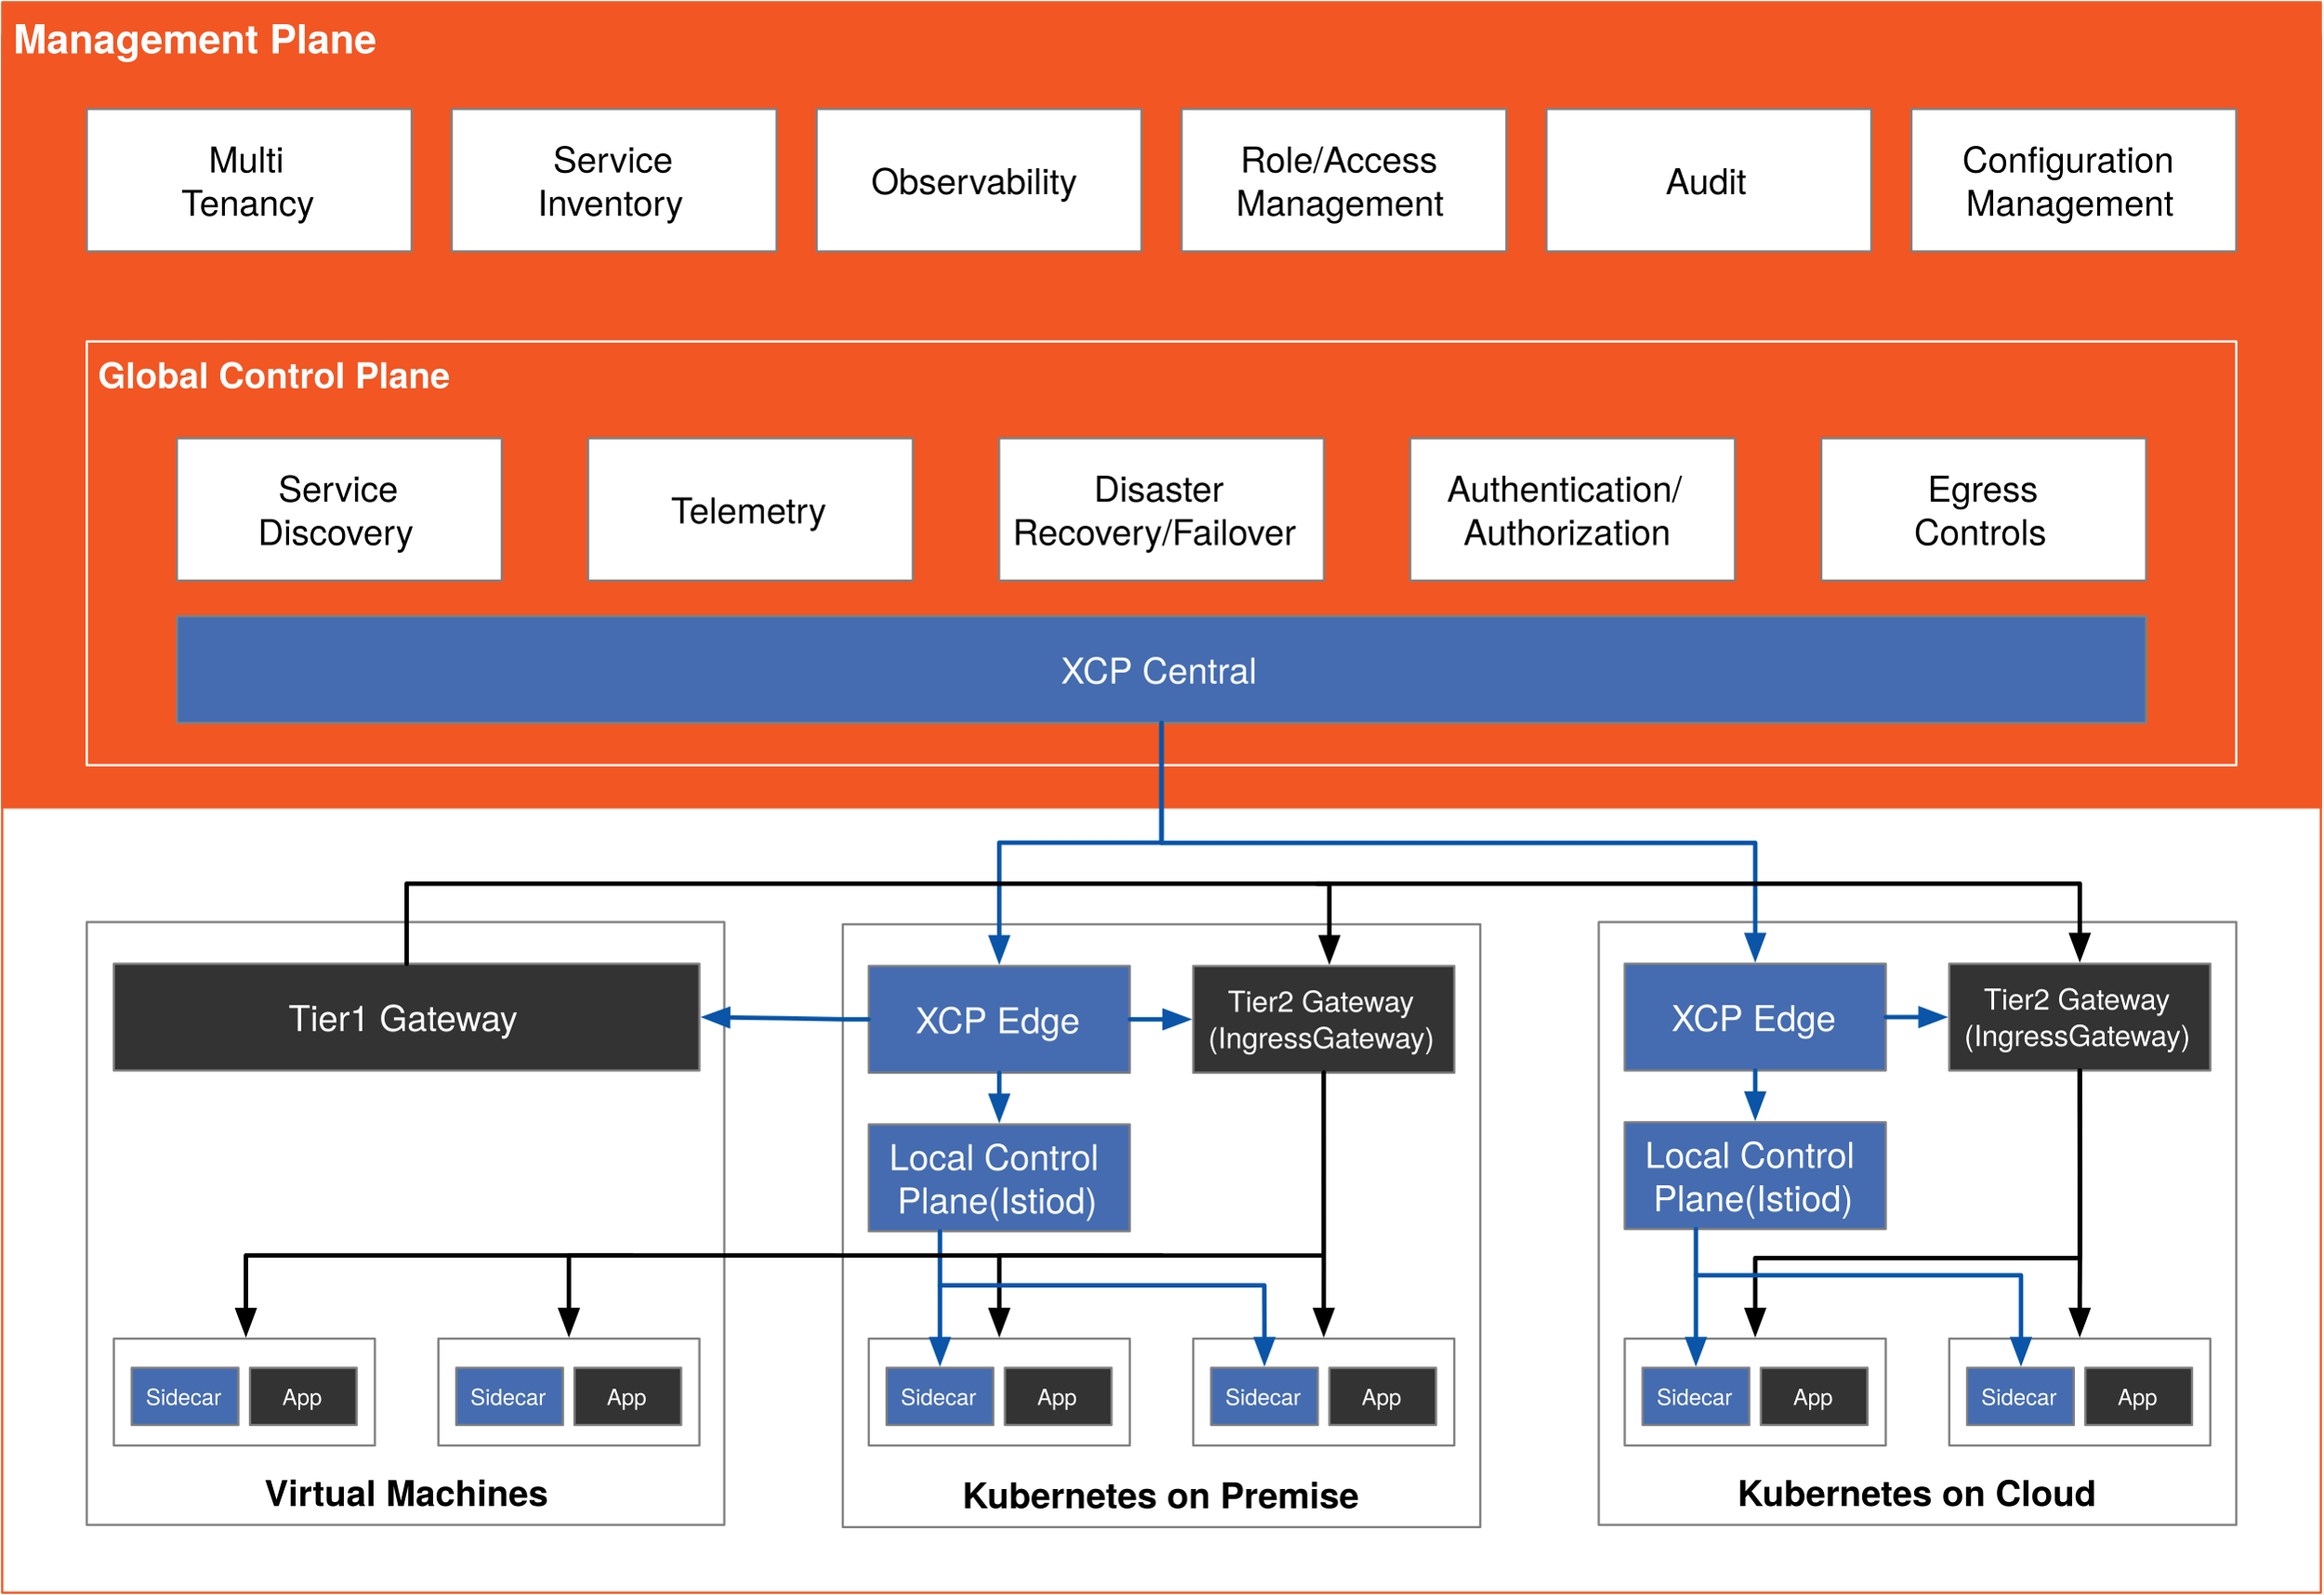
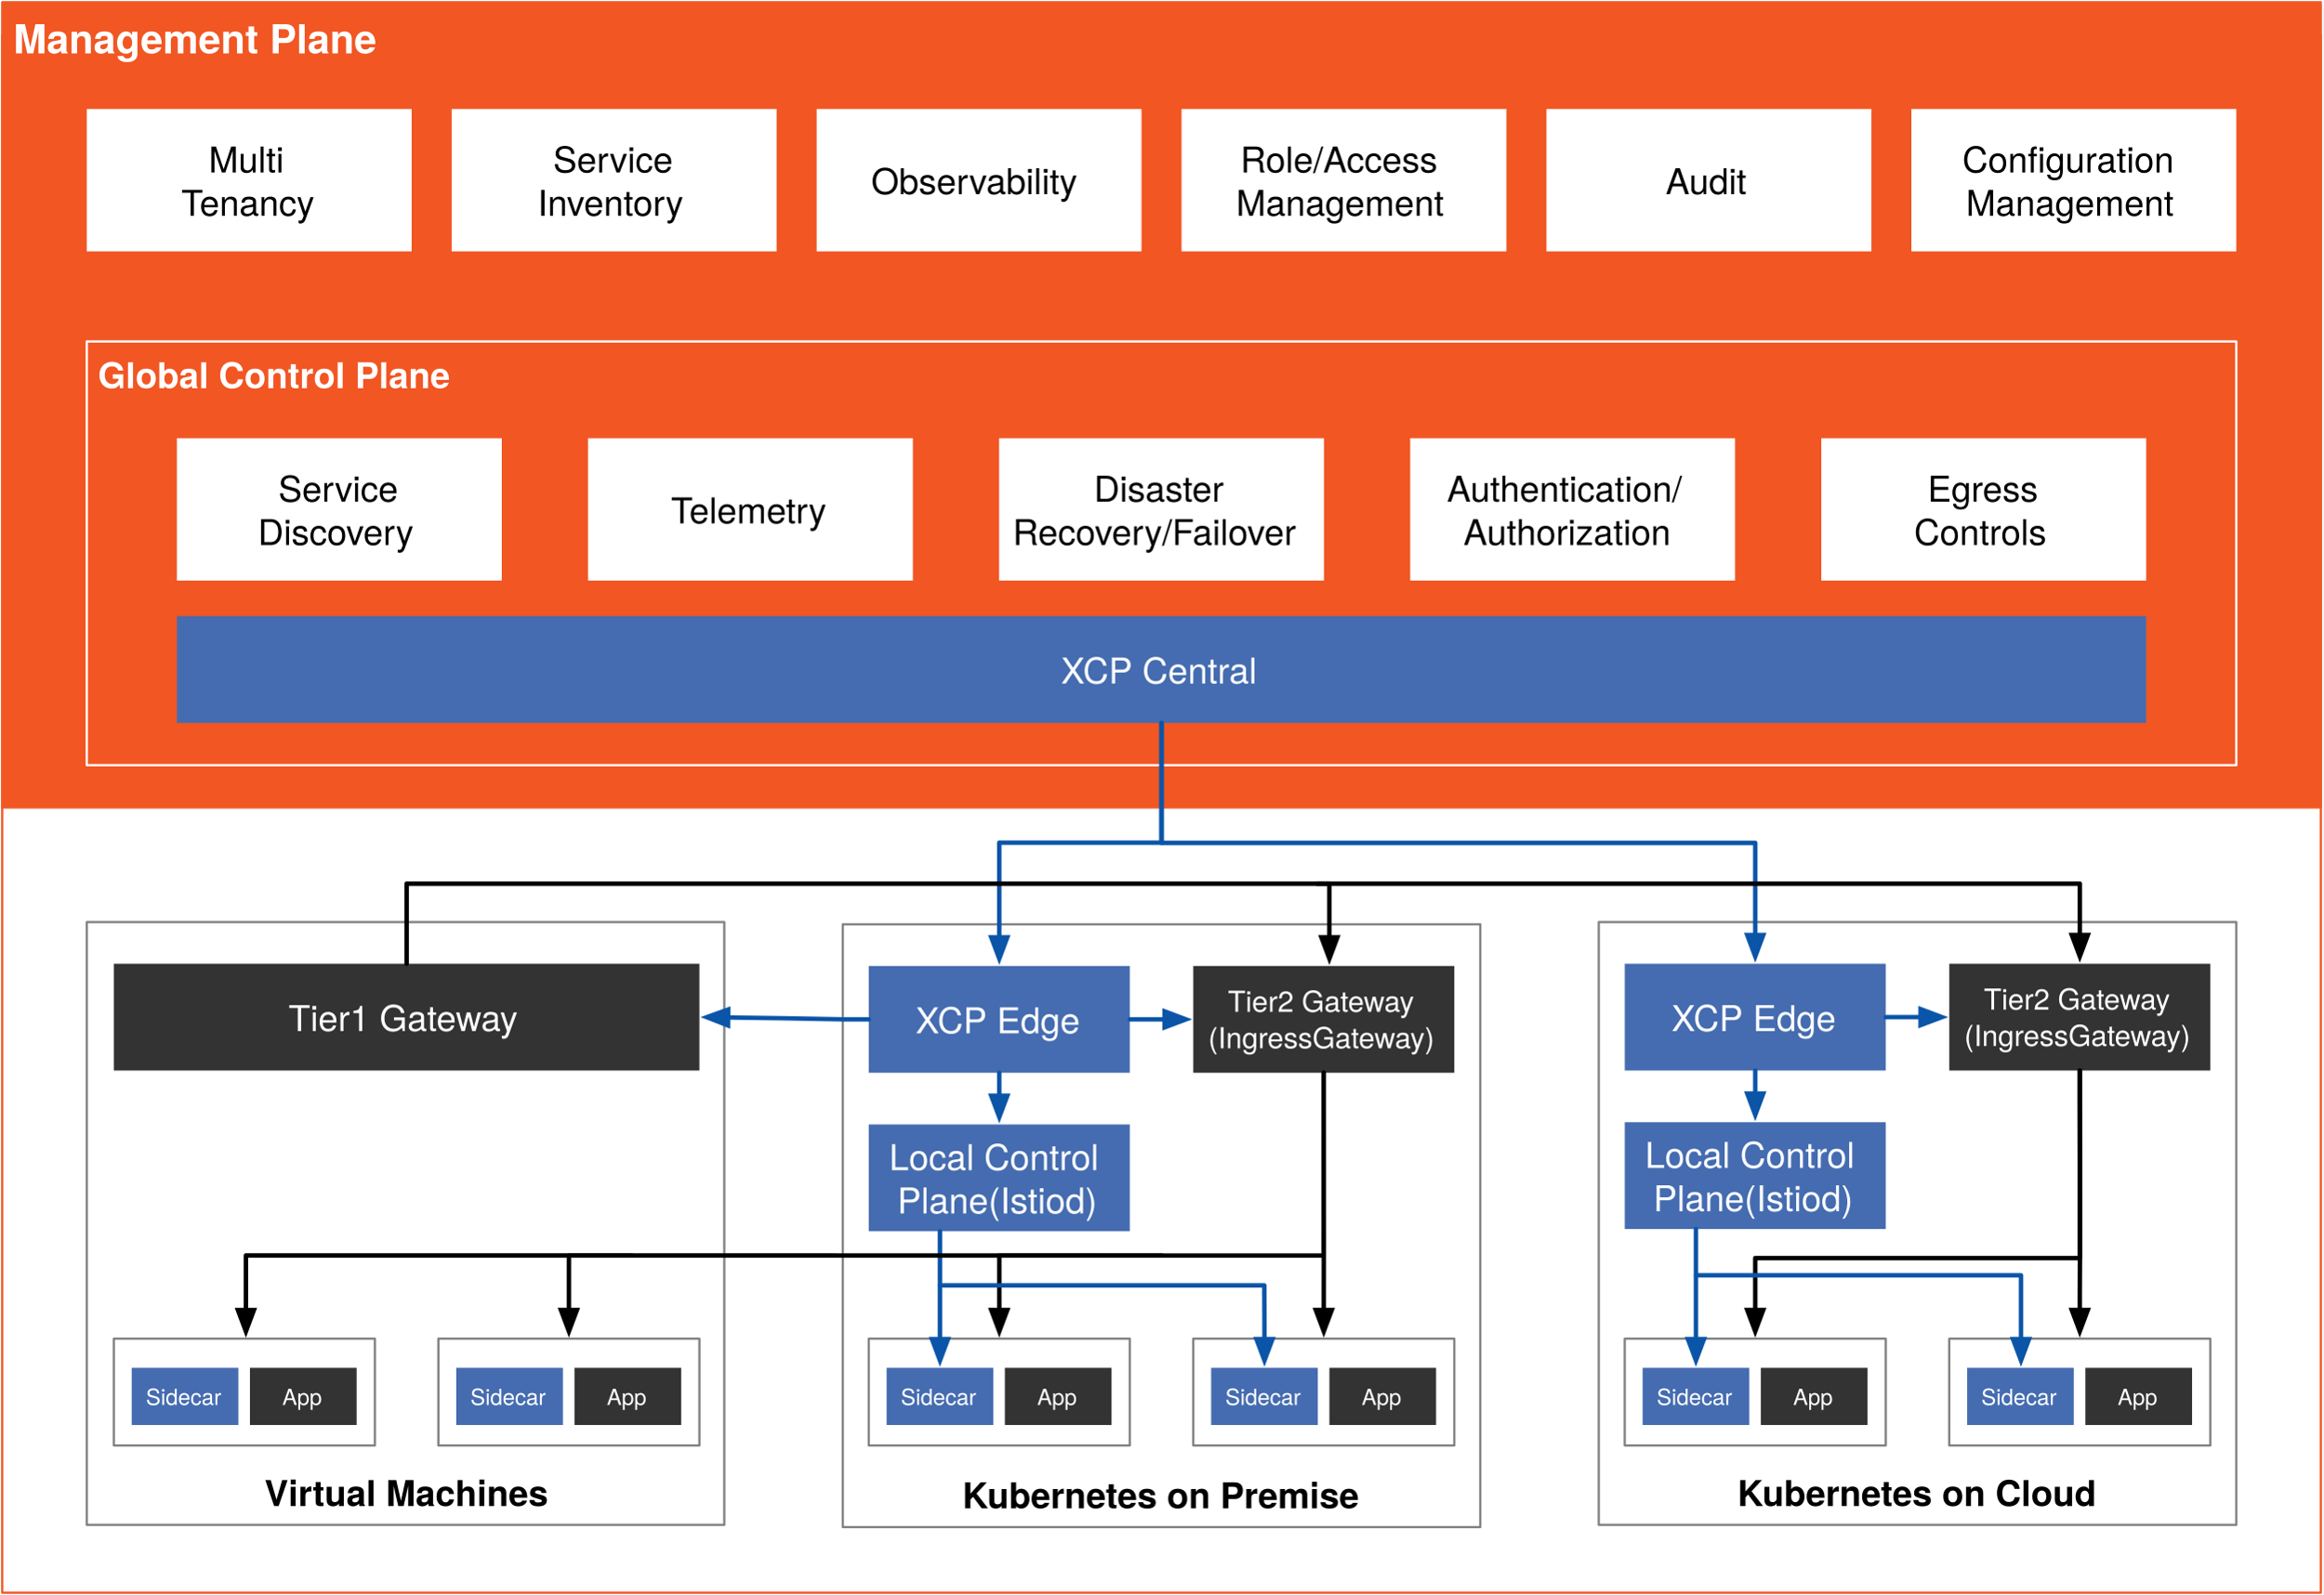
<svg xmlns="http://www.w3.org/2000/svg" version="1.1" viewBox="-867 -60 1044 717" width="1044" height="717">
  <defs>
    <marker orient="auto" overflow="visible" markerUnits="strokeWidth" id="FilledArrow_Marker" stroke-linejoin="miter" stroke-miterlimit="10" viewBox="-1 -3 7 6" markerWidth="7" markerHeight="6" color="#0a55a8">
      <g>
        <path d="M 4.8 0 L 0 -1.8 L 0 1.8 Z" fill="currentColor" stroke="currentColor" stroke-width="1" />
      </g>
    </marker>
    <marker orient="auto" overflow="visible" markerUnits="strokeWidth" id="FilledArrow_Marker_2" stroke-linejoin="miter" stroke-miterlimit="10" viewBox="-1 -3 7 6" markerWidth="7" markerHeight="6" color="black">
      <g>
        <path d="M 4.8 0 L 0 -1.8 L 0 1.8 Z" fill="currentColor" stroke="currentColor" stroke-width="1" />
      </g>
    </marker>
  </defs>
  <g id="TSB_____" fill-opacity="1" stroke="none" fill="none" stroke-dasharray="none" stroke-opacity="1">
    <rect fill="white" x="-867" y="-60" width="1044" height="717" />
    <g id="TSB______Layer_1">
      <g id="Graphic_302">
        <rect x="-866" y="-44" width="1042" height="700" fill="white" />
        <rect x="-866" y="-44" width="1042" height="700" stroke="#f15623" stroke-linecap="round" stroke-linejoin="round" stroke-width="1" />
      </g>
      <g id="Graphic_301">
        <rect x="-866" y="-59" width="1042" height="362" fill="#f15623" />
        <rect x="-866" y="-59" width="1042" height="362" stroke="#f05a26" stroke-linecap="round" stroke-linejoin="round" stroke-width="1" />
        <text transform="translate(-861 -54)" fill="white">
          <tspan font-family="Helvetica Neue" font-weight="bold" font-size="18" fill="white" x="0" y="18">Management Plane</tspan>
        </text>
      </g>
      <g id="Graphic_300">
        <rect x="-488.25" y="355.5" width="286.5" height="271" fill="white" />
        <rect x="-488.25" y="355.5" width="286.5" height="271" stroke="gray" stroke-linecap="round" stroke-linejoin="round" stroke-width="1" />
        <text transform="translate(-483.25 602.0359)" fill="black">
          <tspan font-family="Helvetica Neue" font-weight="bold" font-size="16" fill="black" x="48.778" y="16">Kubernetes on Premise</tspan>
        </text>
      </g>
      <g id="Graphic_299">
        <rect x="-828" y="93.5" width="966" height="190.5" fill="#f15623" />
        <rect x="-828" y="93.5" width="966" height="190.5" stroke="white" stroke-linecap="round" stroke-linejoin="round" stroke-width="1" />
        <text transform="translate(-823 98.5)" fill="white">
          <tspan font-family="Helvetica Neue" font-weight="bold" font-size="16" fill="white" x="0" y="16">Global Control Plane</tspan>
        </text>
      </g>
-       <g id="Group_292">
-         <g id="Graphic_298">
-           <rect x="-828" y="-11" width="146" height="64" fill="white" />
-           <rect x="-828" y="-11" width="146" height="64" stroke="gray" stroke-linecap="round" stroke-linejoin="round" stroke-width="1" />
-           <text transform="translate(-823 1.535889)" fill="black">
-             <tspan font-family="Helvetica Neue" font-size="16" fill="black" x="49.776" y="16">Multi</tspan>
-             <tspan font-family="Helvetica Neue" font-size="16" fill="black" x="37.464" y="35.464">Tenancy</tspan>
-           </text>
-         </g>
-         <g id="Graphic_297">
-           <rect x="-664" y="-11" width="146" height="64" fill="white" />
-           <rect x="-664" y="-11" width="146" height="64" stroke="gray" stroke-linecap="round" stroke-linejoin="round" stroke-width="1" />
-           <text transform="translate(-659 1.535889)" fill="black">
-             <tspan font-family="Helvetica Neue" font-size="16" fill="black" x="40.576" y="16">Service</tspan>
-             <tspan font-family="Helvetica Neue" font-size="16" fill="black" x="33.616" y="35.464">Inventory</tspan>
-           </text>
-         </g>
-         <g id="Graphic_296">
-           <rect x="-500" y="-11" width="146" height="64" fill="white" />
-           <rect x="-500" y="-11" width="146" height="64" stroke="gray" stroke-linecap="round" stroke-linejoin="round" stroke-width="1" />
-           <text transform="translate(-495 11.26794)" fill="black">
-             <tspan font-family="Helvetica Neue" font-size="16" fill="black" x="19.528" y="16">Observability</tspan>
-           </text>
-         </g>
-         <g id="Graphic_295">
-           <rect x="-336" y="-11" width="146" height="64" fill="white" />
-           <rect x="-336" y="-11" width="146" height="64" stroke="gray" stroke-linecap="round" stroke-linejoin="round" stroke-width="1" />
-           <text transform="translate(-331 1.535889)" fill="black">
-             <tspan font-family="Helvetica Neue" font-size="16" fill="black" x="21.448" y="16">Role/Access</tspan>
-             <tspan font-family="Helvetica Neue" font-size="16" fill="black" x="19.544" y="35.464">Management</tspan>
-           </text>
-         </g>
-         <g id="Graphic_294">
-           <rect x="-172" y="-11" width="146" height="64" fill="white" />
-           <rect x="-172" y="-11" width="146" height="64" stroke="gray" stroke-linecap="round" stroke-linejoin="round" stroke-width="1" />
-           <text transform="translate(-167 11.26794)" fill="black">
-             <tspan font-family="Helvetica Neue" font-size="16" fill="black" x="48.592" y="16">Audit</tspan>
-           </text>
-         </g>
-         <g id="Graphic_293">
-           <rect x="-8" y="-11" width="146" height="64" fill="white" />
-           <rect x="-8" y="-11" width="146" height="64" stroke="gray" stroke-linecap="round" stroke-linejoin="round" stroke-width="1" />
-           <text transform="translate(-3 1.535889)" fill="black">
-             <tspan font-family="Helvetica Neue" font-size="16" fill="black" x="17.912" y="16">Configuration</tspan>
-             <tspan font-family="Helvetica Neue" font-size="16" fill="black" x="19.544" y="35.464">Management</tspan>
-           </text>
-         </g>
+       <g id="Graphic_298">
+         <rect x="-828" y="-11" width="146" height="64" fill="white" />
+         <text transform="translate(-823 1.535889)" fill="black">
+           <tspan font-family="Helvetica Neue" font-size="16" fill="black" x="49.776" y="16">Multi</tspan>
+           <tspan font-family="Helvetica Neue" font-size="16" fill="black" x="37.464" y="35.464">Tenancy</tspan>
+         </text>
+       </g>
+       <g id="Graphic_297">
+         <rect x="-664" y="-11" width="146" height="64" fill="white" />
+         <text transform="translate(-659 1.535889)" fill="black">
+           <tspan font-family="Helvetica Neue" font-size="16" fill="black" x="40.576" y="16">Service</tspan>
+           <tspan font-family="Helvetica Neue" font-size="16" fill="black" x="33.616" y="35.464">Inventory</tspan>
+         </text>
+       </g>
+       <g id="Graphic_296">
+         <rect x="-500" y="-11" width="146" height="64" fill="white" />
+         <text transform="translate(-495 11.26794)" fill="black">
+           <tspan font-family="Helvetica Neue" font-size="16" fill="black" x="19.528" y="16">Observability</tspan>
+         </text>
+       </g>
+       <g id="Graphic_295">
+         <rect x="-336" y="-11" width="146" height="64" fill="white" />
+         <text transform="translate(-331 1.535889)" fill="black">
+           <tspan font-family="Helvetica Neue" font-size="16" fill="black" x="21.448" y="16">Role/Access</tspan>
+           <tspan font-family="Helvetica Neue" font-size="16" fill="black" x="19.544" y="35.464">Management</tspan>
+         </text>
+       </g>
+       <g id="Graphic_294">
+         <rect x="-172" y="-11" width="146" height="64" fill="white" />
+         <text transform="translate(-167 11.26794)" fill="black">
+           <tspan font-family="Helvetica Neue" font-size="16" fill="black" x="48.592" y="16">Audit</tspan>
+         </text>
+       </g>
+       <g id="Graphic_293">
+         <rect x="-8" y="-11" width="146" height="64" fill="white" />
+         <text transform="translate(-3 1.535889)" fill="black">
+           <tspan font-family="Helvetica Neue" font-size="16" fill="black" x="17.912" y="16">Configuration</tspan>
+           <tspan font-family="Helvetica Neue" font-size="16" fill="black" x="19.544" y="35.464">Management</tspan>
+         </text>
      </g>
      <g id="Graphic_291">
        <rect x="-787.5" y="137" width="146" height="64" fill="white" />
-         <rect x="-787.5" y="137" width="146" height="64" stroke="gray" stroke-linecap="round" stroke-linejoin="round" stroke-width="1" />
        <text transform="translate(-782.5 149.5359)" fill="black">
          <tspan font-family="Helvetica Neue" font-size="16" fill="black" x="40.576" y="16">Service</tspan>
          <tspan font-family="Helvetica Neue" font-size="16" fill="black" x="31.384" y="35.464">Discovery</tspan>
        </text>
      </g>
      <g id="Graphic_290">
        <rect x="-602.75" y="137" width="146" height="64" fill="white" />
-         <rect x="-602.75" y="137" width="146" height="64" stroke="gray" stroke-linecap="round" stroke-linejoin="round" stroke-width="1" />
        <text transform="translate(-597.75 159.2679)" fill="black">
          <tspan font-family="Helvetica Neue" font-size="16" fill="black" x="32.28" y="16">Telemetry</tspan>
        </text>
      </g>
      <g id="Graphic_289">
        <rect x="-418" y="137" width="146" height="64" fill="white" />
-         <rect x="-418" y="137" width="146" height="64" stroke="gray" stroke-linecap="round" stroke-linejoin="round" stroke-width="1" />
        <text transform="translate(-413 149.5359)" fill="black">
          <tspan font-family="Helvetica Neue" font-size="16" fill="black" x="37.616" y="16">Disaster</tspan>
          <tspan font-family="Helvetica Neue" font-size="16" fill="black" x="1.136" y="35.464">Recovery/Failover</tspan>
        </text>
      </g>
      <g id="Graphic_288">
        <rect x="-233.25" y="137" width="146" height="64" fill="white" />
-         <rect x="-233.25" y="137" width="146" height="64" stroke="gray" stroke-linecap="round" stroke-linejoin="round" stroke-width="1" />
        <text transform="translate(-228.25 149.5359)" fill="black">
          <tspan font-family="Helvetica Neue" font-size="16" fill="black" x="11.544" y="16">Authentication/</tspan>
          <tspan font-family="Helvetica Neue" font-size="16" fill="black" x="18.952" y="35.464">Authorization</tspan>
        </text>
      </g>
      <g id="Graphic_287">
        <rect x="-48.5" y="137" width="146" height="64" fill="white" />
-         <rect x="-48.5" y="137" width="146" height="64" stroke="gray" stroke-linecap="round" stroke-linejoin="round" stroke-width="1" />
        <text transform="translate(-43.5 149.5359)" fill="black">
          <tspan font-family="Helvetica Neue" font-size="16" fill="black" x="42.792" y="16">Egress</tspan>
          <tspan font-family="Helvetica Neue" font-size="16" fill="black" x="36.728" y="35.464">Controls</tspan>
        </text>
      </g>
      <g id="Graphic_286">
        <rect x="-148.5" y="354.5" width="286.5" height="271" fill="white" />
        <rect x="-148.5" y="354.5" width="286.5" height="271" stroke="gray" stroke-linecap="round" stroke-linejoin="round" stroke-width="1" />
        <text transform="translate(-143.5 601.0359)" fill="black">
          <tspan font-family="Helvetica Neue" font-weight="bold" font-size="16" fill="black" x="57.362" y="16">Kubernetes on Cloud</tspan>
        </text>
      </g>
      <g id="Graphic_285">
        <rect x="-828" y="354.5" width="286.5" height="271" fill="white" />
        <rect x="-828" y="354.5" width="286.5" height="271" stroke="gray" stroke-linecap="round" stroke-linejoin="round" stroke-width="1" />
        <text transform="translate(-823 601.0359)" fill="black">
          <tspan font-family="Helvetica Neue" font-weight="bold" font-size="16" fill="black" x="74.858" y="16">Virtual Machines</tspan>
        </text>
      </g>
      <g id="Graphic_284">
        <rect x="-787.5" y="217" width="885" height="48" fill="#456cb0" />
-         <rect x="-787.5" y="217" width="885" height="48" stroke="gray" stroke-linecap="round" stroke-linejoin="round" stroke-width="1" />
        <text transform="translate(-782.5 231.2679)" fill="white">
          <tspan font-family="Helvetica Neue" font-size="16" fill="white" x="392.308" y="16">XCP Central</tspan>
        </text>
      </g>
      <g id="Graphic_283">
        <rect x="-815.844" y="373.25" width="263.156" height="48" fill="#333" />
-         <rect x="-815.844" y="373.25" width="263.156" height="48" stroke="gray" stroke-linecap="round" stroke-linejoin="round" stroke-width="1" />
        <text transform="translate(-810.8438 387.5179)" fill="white">
          <tspan font-family="Helvetica Neue" font-size="16" fill="white" x="73.514" y="16">Tier1 Gateway</tspan>
        </text>
      </g>
      <g id="Graphic_282">
        <rect x="-476.578" y="374.25" width="117.312" height="48" fill="#456cb0" />
-         <rect x="-476.578" y="374.25" width="117.312" height="48" stroke="gray" stroke-linecap="round" stroke-linejoin="round" stroke-width="1" />
        <text transform="translate(-471.5781 388.5179)" fill="white">
          <tspan font-family="Helvetica Neue" font-size="16" fill="white" x="16.016" y="16">XCP Edge</tspan>
        </text>
      </g>
      <g id="Graphic_281">
        <rect x="-330.734" y="374.25" width="117.312" height="48" fill="#333" />
-         <rect x="-330.734" y="374.25" width="117.312" height="48" stroke="gray" stroke-linecap="round" stroke-linejoin="round" stroke-width="1" />
        <text transform="translate(-325.7344 381.8729)" fill="white">
          <tspan font-family="Helvetica Neue" font-size="13" fill="white" x="10.542" y="13">Tier2 Gateway</tspan>
          <tspan font-family="Helvetica Neue" font-size="13" fill="white" x="1.747" y="29.377">(IngressGateway)</tspan>
        </text>
      </g>
      <g id="Graphic_280">
        <rect x="-476.578" y="445.5" width="117.312" height="48" fill="#456cb0" />
-         <rect x="-476.578" y="445.5" width="117.312" height="48" stroke="gray" stroke-linecap="round" stroke-linejoin="round" stroke-width="1" />
        <text transform="translate(-471.5781 450.0359)" fill="white">
          <tspan font-family="Helvetica Neue" font-size="16" fill="white" x="4.152" y="16">Local Control </tspan>
          <tspan font-family="Helvetica Neue" font-size="16" fill="white" x="7.856" y="35.464">Plane(Istiod)</tspan>
        </text>
      </g>
      <g id="Graphic_279">
        <rect x="-136.828" y="373.25" width="117.312" height="48" fill="#456cb0" />
-         <rect x="-136.828" y="373.25" width="117.312" height="48" stroke="gray" stroke-linecap="round" stroke-linejoin="round" stroke-width="1" />
        <text transform="translate(-131.8281 387.5179)" fill="white">
          <tspan font-family="Helvetica Neue" font-size="16" fill="white" x="16.016" y="16">XCP Edge</tspan>
        </text>
      </g>
      <g id="Graphic_278">
        <rect x="9.016" y="373.25" width="117.312" height="48" fill="#333" />
-         <rect x="9.016" y="373.25" width="117.312" height="48" stroke="gray" stroke-linecap="round" stroke-linejoin="round" stroke-width="1" />
        <text transform="translate(14.01562 380.8729)" fill="white">
          <tspan font-family="Helvetica Neue" font-size="13" fill="white" x="10.542" y="13">Tier2 Gateway</tspan>
          <tspan font-family="Helvetica Neue" font-size="13" fill="white" x="1.747" y="29.377">(IngressGateway)</tspan>
        </text>
      </g>
      <g id="Graphic_277">
        <rect x="-136.828" y="444.5" width="117.312" height="48" fill="#456cb0" />
-         <rect x="-136.828" y="444.5" width="117.312" height="48" stroke="gray" stroke-linecap="round" stroke-linejoin="round" stroke-width="1" />
        <text transform="translate(-131.8281 449.0359)" fill="white">
          <tspan font-family="Helvetica Neue" font-size="16" fill="white" x="4.152" y="16">Local Control </tspan>
          <tspan font-family="Helvetica Neue" font-size="16" fill="white" x="7.856" y="35.464">Plane(Istiod)</tspan>
        </text>
      </g>
      <g id="Line_276">
        <path d="M -345 265 L -345 318.815 L -417.922 318.815 L -417.922 361.35" marker-end="url(#FilledArrow_Marker)" stroke="#0a55a8" stroke-linecap="round" stroke-linejoin="round" stroke-width="2" />
      </g>
      <g id="Line_275">
        <path d="M -345 265 L -345 318.93 L -78.172 318.93 L -78.172 360.35" marker-end="url(#FilledArrow_Marker)" stroke="#0a55a8" stroke-linecap="round" stroke-linejoin="round" stroke-width="2" />
      </g>
      <g id="Line_274">
        <line x1="-417.922" y1="422.25" x2="-417.922" y2="432.6" marker-end="url(#FilledArrow_Marker)" stroke="#0a55a8" stroke-linecap="round" stroke-linejoin="round" stroke-width="2" />
      </g>
      <g id="Line_273">
        <line x1="-78.172" y1="421.25" x2="-78.172" y2="431.6" marker-end="url(#FilledArrow_Marker)" stroke="#0a55a8" stroke-linecap="round" stroke-linejoin="round" stroke-width="2" />
      </g>
      <g id="Graphic_272">
        <rect x="-136.828" y="541.8" width="117.312" height="48" fill="white" />
        <rect x="-136.828" y="541.8" width="117.312" height="48" stroke="gray" stroke-linecap="round" stroke-linejoin="round" stroke-width="1" />
      </g>
      <g id="Graphic_271">
        <rect x="-128.8" y="554.9" width="47.941" height="25.7" fill="#456cb0" />
-         <rect x="-128.8" y="554.9" width="47.941" height="25.7" stroke="gray" stroke-linecap="round" stroke-linejoin="round" stroke-width="1" />
        <text transform="translate(-123.8 561.605)" fill="white">
          <tspan font-family="Helvetica Neue" font-size="10" fill="white" x="1.37" y="10">Sidecar</tspan>
        </text>
      </g>
      <g id="Graphic_270">
        <rect x="-75.656" y="554.9" width="47.941" height="25.7" fill="#333" />
-         <rect x="-75.656" y="554.9" width="47.941" height="25.7" stroke="gray" stroke-linecap="round" stroke-linejoin="round" stroke-width="1" />
        <text transform="translate(-70.65625 561.605)" fill="white">
          <tspan font-family="Helvetica Neue" font-size="10" fill="white" x="9.525" y="10">App</tspan>
        </text>
      </g>
      <g id="Line_269">
        <line x1="-104.83" y1="492.5" x2="-104.83" y2="542" marker-end="url(#FilledArrow_Marker)" stroke="#0a55a8" stroke-linecap="round" stroke-linejoin="round" stroke-width="2" />
      </g>
      <g id="Graphic_268">
        <rect x="9.016" y="541.8" width="117.312" height="48" fill="white" />
        <rect x="9.016" y="541.8" width="117.312" height="48" stroke="gray" stroke-linecap="round" stroke-linejoin="round" stroke-width="1" />
      </g>
      <g id="Graphic_267">
        <rect x="17.044" y="554.9" width="47.941" height="25.7" fill="#456cb0" />
-         <rect x="17.044" y="554.9" width="47.941" height="25.7" stroke="gray" stroke-linecap="round" stroke-linejoin="round" stroke-width="1" />
        <text transform="translate(22.04376 561.605)" fill="white">
          <tspan font-family="Helvetica Neue" font-size="10" fill="white" x="1.37" y="10">Sidecar</tspan>
        </text>
      </g>
      <g id="Graphic_266">
        <rect x="70.188" y="554.9" width="47.941" height="25.7" fill="#333" />
-         <rect x="70.188" y="554.9" width="47.941" height="25.7" stroke="gray" stroke-linecap="round" stroke-linejoin="round" stroke-width="1" />
        <text transform="translate(75.1875 561.605)" fill="white">
          <tspan font-family="Helvetica Neue" font-size="10" fill="white" x="9.525" y="10">App</tspan>
        </text>
      </g>
      <g id="Line_265">
        <path d="M 67.672 421.25 L 67.672 432.25 L 67.823 488.511 L 67.672 522.9 L 67.672 528.9" marker-end="url(#FilledArrow_Marker_2)" stroke="black" stroke-linecap="round" stroke-linejoin="round" stroke-width="2" />
      </g>
      <g id="Line_264">
        <path d="M 67.672 421.25 L 67.672 505.571 L -78.172 505.571 L -78.172 528.9" marker-end="url(#FilledArrow_Marker_2)" stroke="black" stroke-linecap="round" stroke-linejoin="round" stroke-width="2" />
      </g>
      <g id="Graphic_263">
        <rect x="-330.734" y="541.8" width="117.312" height="48" fill="white" />
        <rect x="-330.734" y="541.8" width="117.312" height="48" stroke="gray" stroke-linecap="round" stroke-linejoin="round" stroke-width="1" />
      </g>
      <g id="Graphic_262">
        <rect x="-322.706" y="554.9" width="47.941" height="25.7" fill="#456cb0" />
-         <rect x="-322.706" y="554.9" width="47.941" height="25.7" stroke="gray" stroke-linecap="round" stroke-linejoin="round" stroke-width="1" />
        <text transform="translate(-317.7062 561.605)" fill="white">
          <tspan font-family="Helvetica Neue" font-size="10" fill="white" x="1.37" y="10">Sidecar</tspan>
        </text>
      </g>
      <g id="Graphic_261">
        <rect x="-269.562" y="554.9" width="47.941" height="25.7" fill="#333" />
-         <rect x="-269.562" y="554.9" width="47.941" height="25.7" stroke="gray" stroke-linecap="round" stroke-linejoin="round" stroke-width="1" />
        <text transform="translate(-264.5625 561.605)" fill="white">
          <tspan font-family="Helvetica Neue" font-size="10" fill="white" x="9.525" y="10">App</tspan>
        </text>
      </g>
      <g id="Graphic_260">
        <rect x="-476.578" y="541.8" width="117.312" height="48" fill="white" />
        <rect x="-476.578" y="541.8" width="117.312" height="48" stroke="gray" stroke-linecap="round" stroke-linejoin="round" stroke-width="1" />
      </g>
      <g id="Graphic_259">
        <rect x="-468.55" y="554.9" width="47.941" height="25.7" fill="#456cb0" />
-         <rect x="-468.55" y="554.9" width="47.941" height="25.7" stroke="gray" stroke-linecap="round" stroke-linejoin="round" stroke-width="1" />
        <text transform="translate(-463.55 561.605)" fill="white">
          <tspan font-family="Helvetica Neue" font-size="10" fill="white" x="1.37" y="10">Sidecar</tspan>
        </text>
      </g>
      <g id="Graphic_258">
        <rect x="-415.406" y="554.9" width="47.941" height="25.7" fill="#333" />
-         <rect x="-415.406" y="554.9" width="47.941" height="25.7" stroke="gray" stroke-linecap="round" stroke-linejoin="round" stroke-width="1" />
        <text transform="translate(-410.4062 561.605)" fill="white">
          <tspan font-family="Helvetica Neue" font-size="10" fill="white" x="9.525" y="10">App</tspan>
        </text>
      </g>
      <g id="Graphic_257">
        <rect x="-815.844" y="541.8" width="117.312" height="48" fill="white" />
        <rect x="-815.844" y="541.8" width="117.312" height="48" stroke="gray" stroke-linecap="round" stroke-linejoin="round" stroke-width="1" />
      </g>
      <g id="Graphic_256">
        <rect x="-807.816" y="554.9" width="47.941" height="25.7" fill="#456cb0" />
-         <rect x="-807.816" y="554.9" width="47.941" height="25.7" stroke="gray" stroke-linecap="round" stroke-linejoin="round" stroke-width="1" />
        <text transform="translate(-802.8156 561.605)" fill="white">
          <tspan font-family="Helvetica Neue" font-size="10" fill="white" x="1.37" y="10">Sidecar</tspan>
        </text>
      </g>
      <g id="Graphic_255">
        <rect x="-754.672" y="554.9" width="47.941" height="25.7" fill="#333" />
-         <rect x="-754.672" y="554.9" width="47.941" height="25.7" stroke="gray" stroke-linecap="round" stroke-linejoin="round" stroke-width="1" />
        <text transform="translate(-749.6719 561.605)" fill="white">
          <tspan font-family="Helvetica Neue" font-size="10" fill="white" x="9.525" y="10">App</tspan>
        </text>
      </g>
      <g id="Graphic_254">
        <rect x="-670" y="541.8" width="117.312" height="48" fill="white" />
        <rect x="-670" y="541.8" width="117.312" height="48" stroke="gray" stroke-linecap="round" stroke-linejoin="round" stroke-width="1" />
      </g>
      <g id="Graphic_253">
        <rect x="-661.972" y="554.9" width="47.941" height="25.7" fill="#456cb0" />
-         <rect x="-661.972" y="554.9" width="47.941" height="25.7" stroke="gray" stroke-linecap="round" stroke-linejoin="round" stroke-width="1" />
        <text transform="translate(-656.9719 561.605)" fill="white">
          <tspan font-family="Helvetica Neue" font-size="10" fill="white" x="1.37" y="10">Sidecar</tspan>
        </text>
      </g>
      <g id="Graphic_252">
        <rect x="-608.828" y="554.9" width="47.941" height="25.7" fill="#333" />
-         <rect x="-608.828" y="554.9" width="47.941" height="25.7" stroke="gray" stroke-linecap="round" stroke-linejoin="round" stroke-width="1" />
        <text transform="translate(-603.8281 561.605)" fill="white">
          <tspan font-family="Helvetica Neue" font-size="10" fill="white" x="9.525" y="10">App</tspan>
        </text>
      </g>
      <g id="Line_251">
        <line x1="-444.58" y1="493.5" x2="-444.58" y2="542" marker-end="url(#FilledArrow_Marker)" stroke="#0a55a8" stroke-linecap="round" stroke-linejoin="round" stroke-width="2" />
      </g>
      <g id="Line_250">
        <path d="M -272.078 422.25 L -272.078 433.25 L -272.048 499.458 L -272.078 522.9 L -272.078 528.9" marker-end="url(#FilledArrow_Marker_2)" stroke="black" stroke-linecap="round" stroke-linejoin="round" stroke-width="2" />
      </g>
      <g id="Line_249">
        <path d="M -272.078 422.25 L -272.078 504.443 L -417.922 504.443 L -417.922 528.9" marker-end="url(#FilledArrow_Marker_2)" stroke="black" stroke-linecap="round" stroke-linejoin="round" stroke-width="2" />
      </g>
      <g id="Line_248">
        <line x1="-359.266" y1="398.25" x2="-343.634" y2="398.25" marker-end="url(#FilledArrow_Marker)" stroke="#0a55a8" stroke-linecap="round" stroke-linejoin="round" stroke-width="2" />
      </g>
      <g id="Line_247">
        <line x1="-19.516" y1="397.25" x2="-3.884" y2="397.25" marker-end="url(#FilledArrow_Marker)" stroke="#0a55a8" stroke-linecap="round" stroke-linejoin="round" stroke-width="2" />
      </g>
      <g id="Line_246">
        <path d="M -344.814 504.443 L -355.814 504.443 L -608.828 504.384 L -611.344 504.384 L -611.344 528.9" marker-end="url(#FilledArrow_Marker_2)" stroke="black" stroke-linecap="round" stroke-linejoin="round" stroke-width="2" />
      </g>
      <g id="Line_245">
        <path d="M -476.578 398.25 L -487.578 398.25 L -514.633 397.75 L -539.788 397.405" marker-end="url(#FilledArrow_Marker)" stroke="#0a55a8" stroke-linecap="round" stroke-linejoin="round" stroke-width="2" />
      </g>
      <g id="Line_244">
        <path d="M -684.266 373.25 L -684.266 337.251 L -269.562 337.251 L -269.562 361.35" marker-end="url(#FilledArrow_Marker_2)" stroke="black" stroke-linecap="round" stroke-linejoin="round" stroke-width="2" />
      </g>
      <g id="Line_243">
        <path d="M -274.976 337.251 L 67.692 337.251 L 67.692 360.35" marker-end="url(#FilledArrow_Marker_2)" stroke="black" stroke-linecap="round" stroke-linejoin="round" stroke-width="2" />
      </g>
      <g id="Line_242">
        <path d="M -583.041 504.39 L -756.498 504.39 L -756.498 528.918" marker-end="url(#FilledArrow_Marker_2)" stroke="black" stroke-linecap="round" stroke-linejoin="round" stroke-width="2" />
      </g>
      <g id="Line_241">
        <path d="M -104.83 513.315 L 41.257 513.315 L 41.257 542.002" marker-end="url(#FilledArrow_Marker)" stroke="#0a55a8" stroke-linecap="round" stroke-linejoin="round" stroke-width="2" />
      </g>
      <g id="Line_240">
        <path d="M -444.58 517.85 L -298.803 517.85 L -298.803 520.608 L -298.736 536 L -298.736 542" marker-end="url(#FilledArrow_Marker)" stroke="#0a55a8" stroke-linecap="round" stroke-linejoin="round" stroke-width="2" />
      </g>
    </g>
  </g>
</svg>
